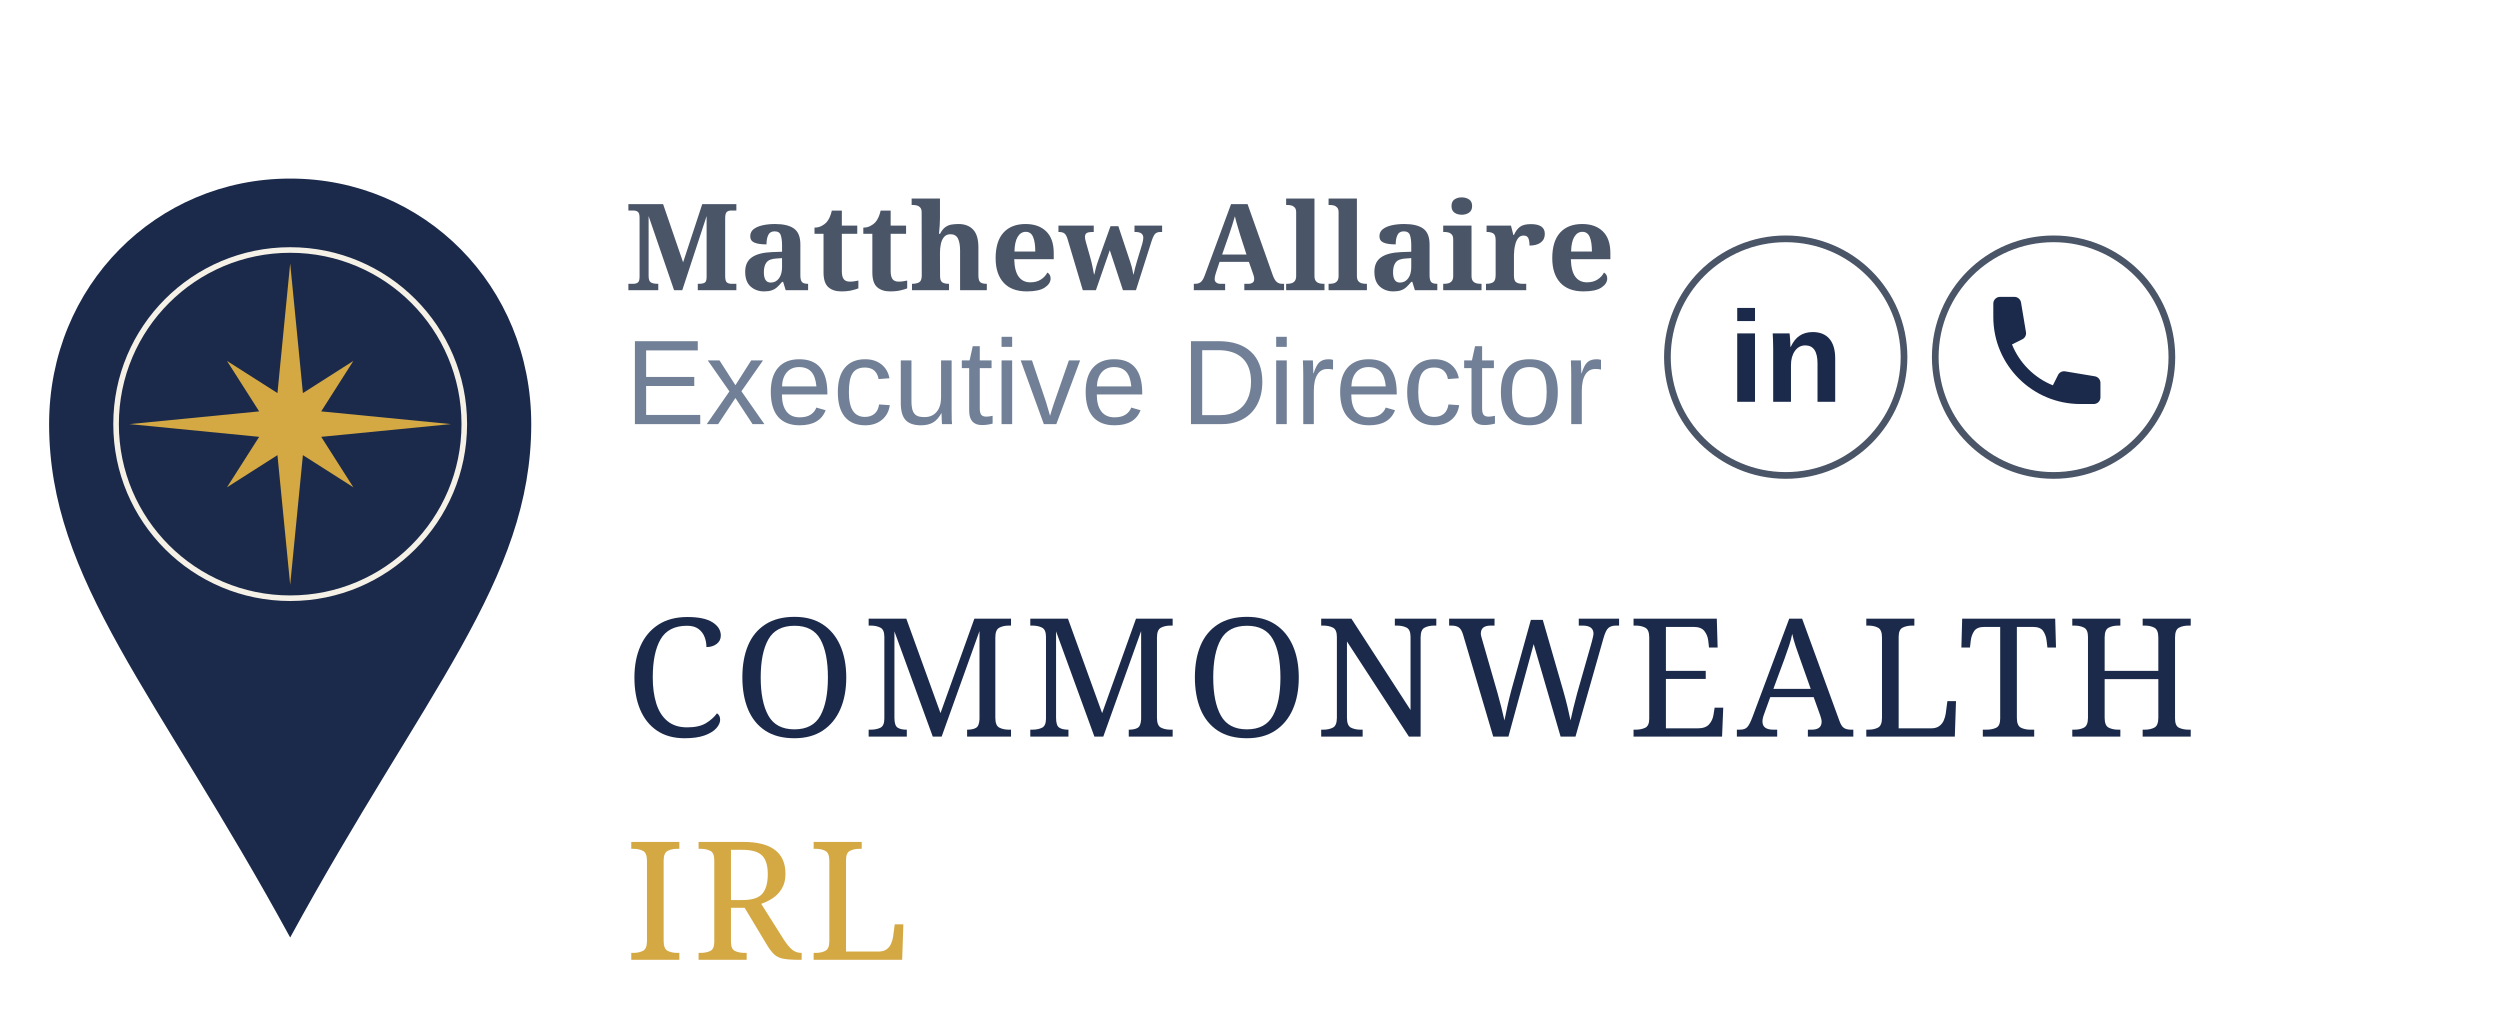
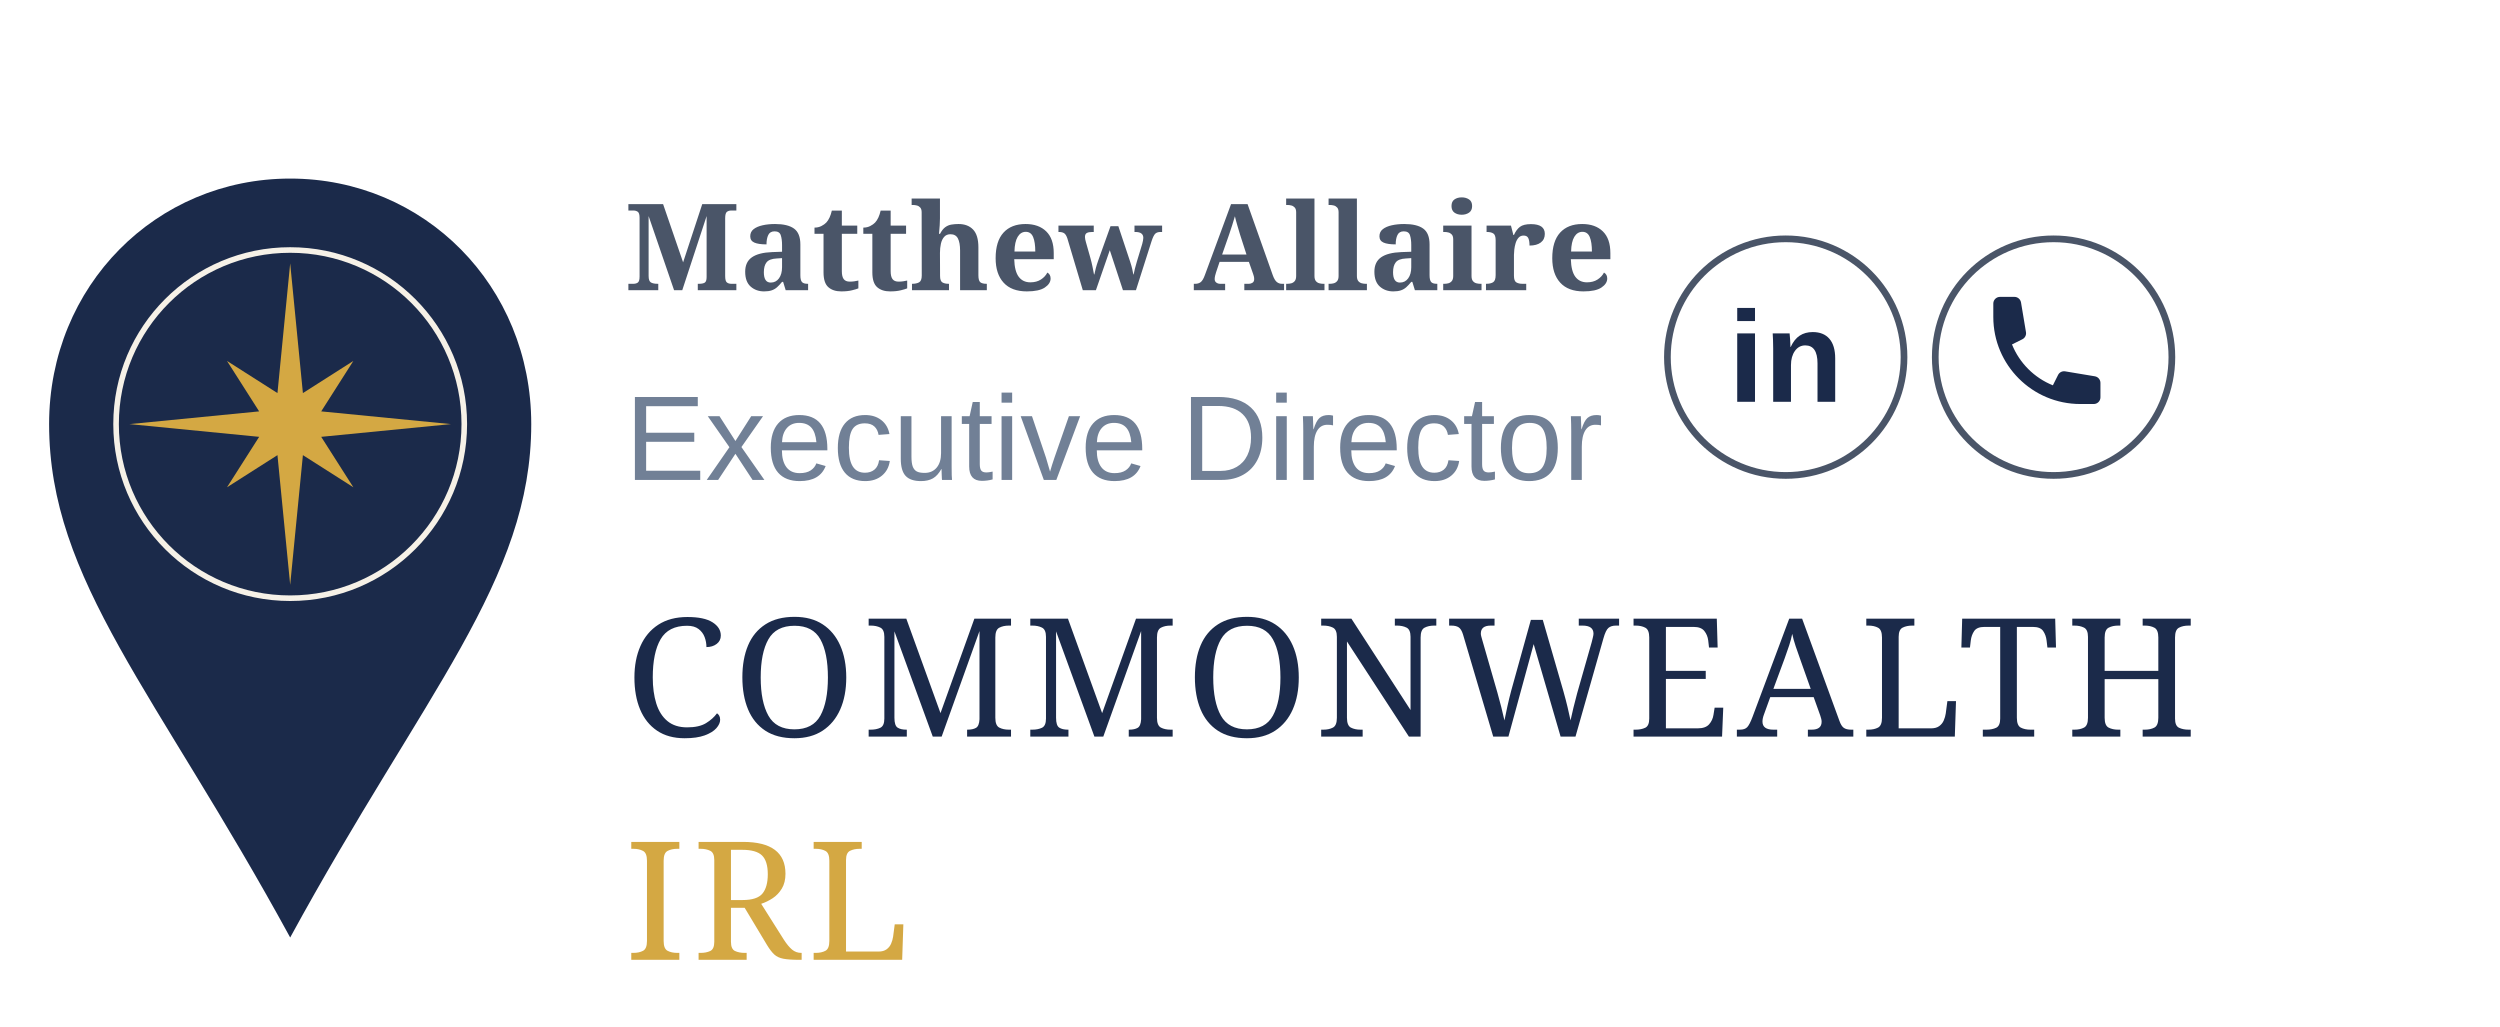
<svg xmlns="http://www.w3.org/2000/svg" viewBox="-10 -10 1120 460" width="1120" height="460">
  <path d="M 120 70 C 60 70 12 118 12 180 C 12 250 60 300 120 410 C 180 300 228 250 228 180 C 228 118 180 70 120 70 Z" fill="#1B2A4A" />
  <circle cx="120" cy="180" r="78" fill="none" stroke="#F6F1E7" stroke-width="2.5" />
  <polygon points="120,108 125.7,166.1 148.3,151.7 133.9,174.3 192,180 133.9,185.7 148.3,208.3 125.7,193.9 120,252 114.3,193.9 91.7,208.3 106.1,185.7 48,180 106.1,174.3 91.7,151.7 114.3,166.1" fill="#D4A843" />
  <text x="270" y="120" font-family="Georgia, serif" font-size="54" font-weight="700" fill="#4A5568">Matthew Allaire</text>
  <g transform="translate(735, 95)">
    <circle cx="55" cy="55" r="53" fill="none" stroke="#4A5568" stroke-width="3" />
    <text x="55" y="75" font-family="Arial, Helvetica, sans-serif" font-weight="700" font-size="58" fill="#1B2A4A" text-anchor="middle">in</text>
  </g>
  <g transform="translate(855, 95)">
    <circle cx="55" cy="55" r="53" fill="none" stroke="#4A5568" stroke-width="3" />
    <path transform="translate(22, 22) scale(3.0)" d="M2 3a1 1 0 011-1h2.153a1 1 0 01.986.836l.74 4.435a1 1 0 01-.54 1.06l-1.548.773a11.037 11.037 0 006.105 6.105l.774-1.548a1 1 0 011.059-.54l4.435.74a1 1 0 01.836.986V17a1 1 0 01-1 1h-2C7.82 18 2 12.18 2 5V3z" fill="#1B2A4A" />
  </g>
-   <text x="270" y="180" font-family="Arial, Helvetica, sans-serif" font-size="54" fill="#718096">Executive Director</text>
+   <text x="270" y="205" font-family="Arial, Helvetica, sans-serif" font-size="54" fill="#718096">Executive Director</text>
  <text x="270" y="320" font-family="Georgia, serif" font-size="74" font-weight="500" letter-spacing="3" fill="#1B2A4A">COMMONWEALTH</text>
  <text x="270" y="420" font-family="Georgia, serif" font-size="74" font-weight="500" letter-spacing="3" fill="#D4A843">IRL</text>
</svg>
